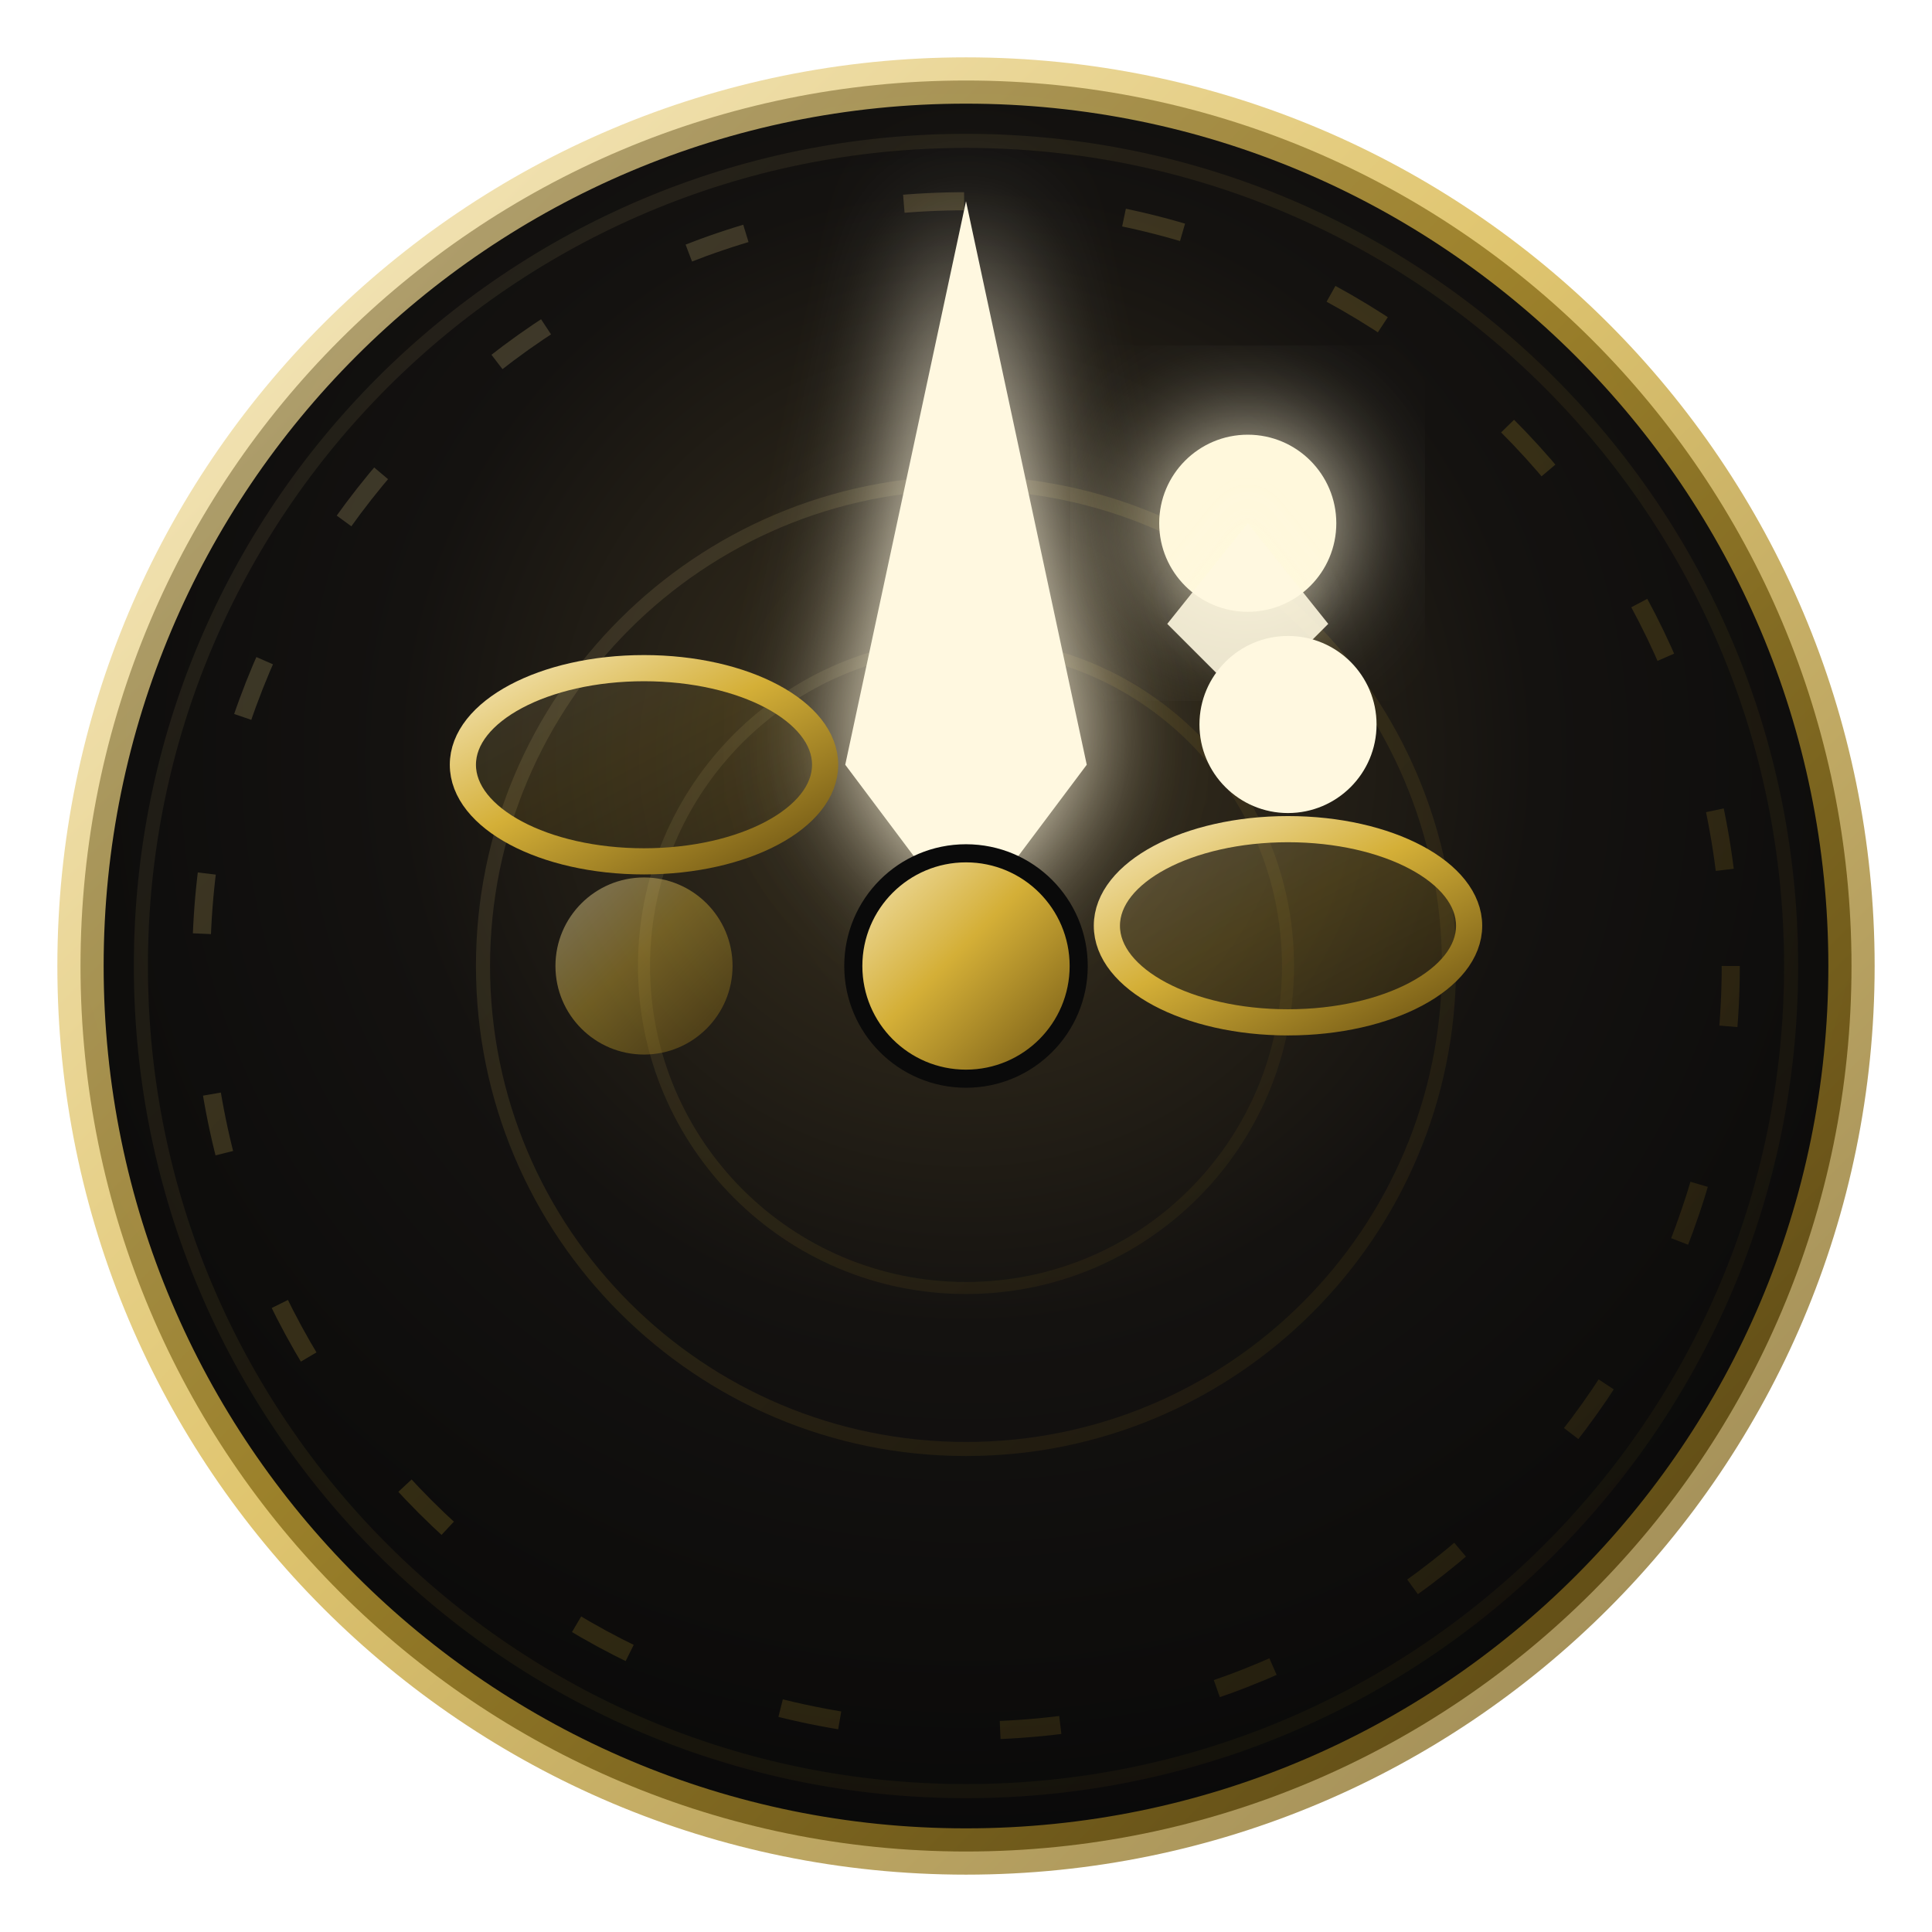
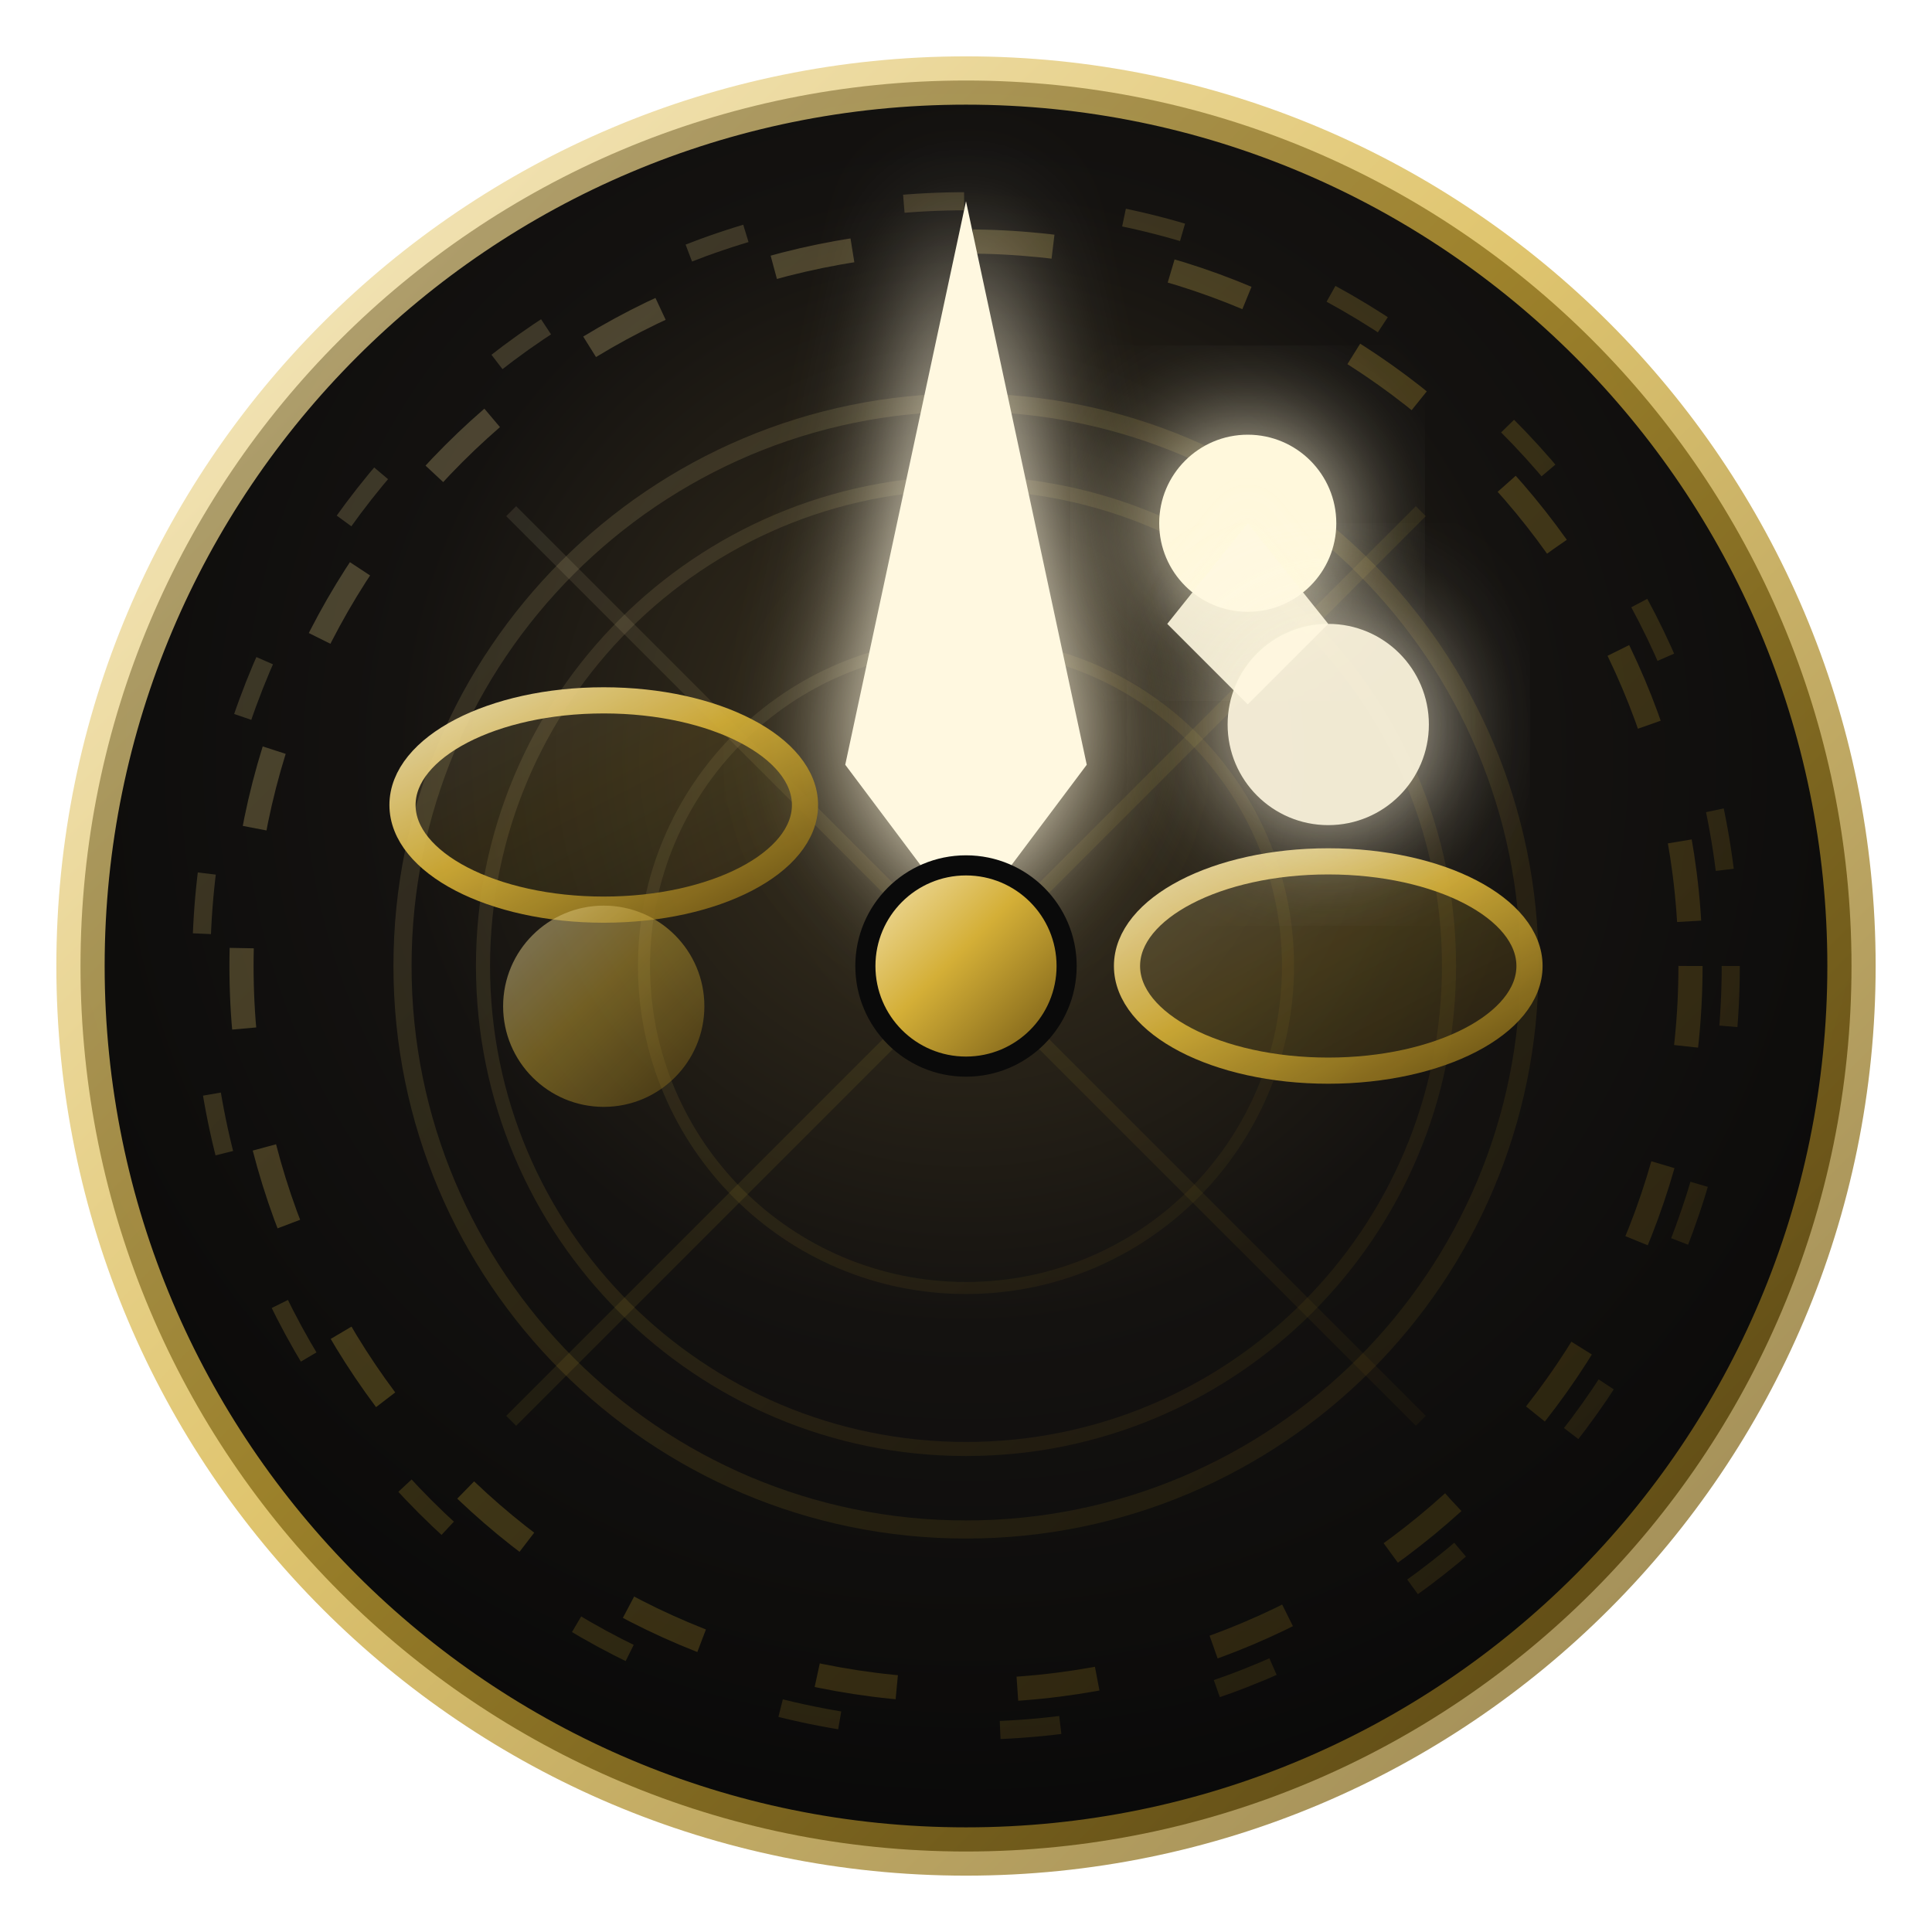
<svg xmlns="http://www.w3.org/2000/svg" viewBox="0 0 48 48" fill="none" aria-hidden="true">
  <defs>
-     <radialGradient id="drekonomieldnal3d" cx="50%" cy="38%" r="68%">
+     <radialGradient id="dchekonomieldnal3d3" cx="50%" cy="38%" r="68%">
      <stop offset="0%" stop-color="#3d3420" />
      <stop offset="48%" stop-color="#141210" />
      <stop offset="100%" stop-color="#080808" />
    </radialGradient>
-     <linearGradient id="grekonomieldnal3d" x1="0" y1="0" x2="1" y2="1">
+     <linearGradient id="gchekonomieldnal3d3" x1="0" y1="0" x2="1" y2="1">
      <stop offset="0%" stop-color="#f5e6b8" />
      <stop offset="45%" stop-color="#d4af37" />
      <stop offset="100%" stop-color="#6b5212" />
    </linearGradient>
-     <linearGradient id="frekonomieldnal3d" x1="24" y1="4" x2="30" y2="20">
+     <linearGradient id="fchekonomieldnal3d3" x1="24" y1="4" x2="30" y2="20">
      <stop offset="0%" stop-color="#fff8e0" />
      <stop offset="55%" stop-color="#ffb74d" />
      <stop offset="100%" stop-color="#c97808" />
    </linearGradient>
-     <filter id="glrekonomieldnal3d" x="-50%" y="-50%" width="200%" height="200%">
+     <filter id="glchekonomieldnal3d3" x="-50%" y="-50%" width="200%" height="200%">
      <feGaussianBlur stdDeviation="1.4" result="b" />
      <feMerge>
        <feMergeNode in="b" />
        <feMergeNode in="SourceGraphic" />
      </feMerge>
    </filter>
-     <linearGradient id="rimrekonomieldnal3d" x1="0" y1="0" x2="1" y2="1">
+     <linearGradient id="rimchekonomieldnal3d3" x1="0" y1="0" x2="1" y2="1">
      <stop offset="0%" stop-color="#5eead4" />
      <stop offset="40%" stop-color="#818cf8" />
      <stop offset="75%" stop-color="#d4af37" />
      <stop offset="100%" stop-color="#2dd4bf" />
    </linearGradient>
-     <filter id="bvrekonomieldnal3d" x="-30%" y="-30%" width="160%" height="160%">
+     <filter id="bvchekonomieldnal3d3" x="-30%" y="-30%" width="160%" height="160%">
      <feDropShadow dx="0" dy="1.2" stdDeviation="0.8" flood-color="#000" flood-opacity="0.55" />
      <feDropShadow dx="0" dy="-0.6" stdDeviation="0.4" flood-color="#fff8e0" flood-opacity="0.12" />
    </filter>
  </defs>
-   <circle cx="24" cy="24" r="22" fill="url(#drekonomieldnal3d)" stroke="url(#grekonomieldnal3d)" stroke-width="1.15" stroke-opacity="0.72" />
-   <circle cx="24" cy="24" r="20.5" stroke="url(#grekonomieldnal3d)" stroke-opacity="0.08" stroke-width="0.35" fill="none" />
-   <g stroke="url(#grekonomieldnal3d)" stroke-opacity="0.1" stroke-width="0.32">
+   <circle cx="24" cy="24" r="22" fill="url(#dchekonomieldnal3d3)" stroke="url(#gchekonomieldnal3d3)" stroke-width="1.2" stroke-opacity="0.72" />
+   <circle cx="24" cy="24" r="18" stroke="url(#gchekonomieldnal3d3)" stroke-opacity="0.26" stroke-width="0.6" stroke-dasharray="2 3" fill="none" />
+   <circle cx="24" cy="24" r="14" stroke="url(#gchekonomieldnal3d3)" stroke-opacity="0.14" stroke-width="0.45" fill="none" />
+   <g stroke="url(#gchekonomieldnal3d3)" stroke-opacity="0.1" stroke-width="0.35">
+     <line x1="24" y1="8" x2="24" y2="40" />
+     <line x1="8" y1="24" x2="40" y2="24" />
+     <line x1="12.7" y1="12.7" x2="35.3" y2="35.3" />
+     <line x1="35.3" y1="12.7" x2="12.7" y2="35.3" />
+   </g>
+   <g stroke="url(#gchekonomieldnal3d3)" stroke-opacity="0.1" stroke-width="0.32">
    <line x1="24" y1="6.5" x2="24" y2="9.2" transform="rotate(0 24 24)" />
    <line x1="24" y1="6.5" x2="24" y2="9.2" transform="rotate(22.5 24 24)" />
    <line x1="24" y1="6.5" x2="24" y2="9.2" transform="rotate(45 24 24)" />
    <line x1="24" y1="6.5" x2="24" y2="9.2" transform="rotate(67.5 24 24)" />
    <line x1="24" y1="6.5" x2="24" y2="9.2" transform="rotate(90 24 24)" />
    <line x1="24" y1="6.5" x2="24" y2="9.2" transform="rotate(112.5 24 24)" />
    <line x1="24" y1="6.5" x2="24" y2="9.2" transform="rotate(135 24 24)" />
    <line x1="24" y1="6.5" x2="24" y2="9.2" transform="rotate(157.5 24 24)" />
    <line x1="24" y1="6.5" x2="24" y2="9.2" transform="rotate(180 24 24)" />
    <line x1="24" y1="6.5" x2="24" y2="9.2" transform="rotate(202.5 24 24)" />
    <line x1="24" y1="6.5" x2="24" y2="9.2" transform="rotate(225 24 24)" />
    <line x1="24" y1="6.5" x2="24" y2="9.2" transform="rotate(247.5 24 24)" />
    <line x1="24" y1="6.5" x2="24" y2="9.2" transform="rotate(270 24 24)" />
    <line x1="24" y1="6.5" x2="24" y2="9.2" transform="rotate(292.5 24 24)" />
    <line x1="24" y1="6.5" x2="24" y2="9.2" transform="rotate(315 24 24)" />
    <line x1="24" y1="6.5" x2="24" y2="9.2" transform="rotate(337.5 24 24)" />
  </g>
-   <circle cx="24" cy="24" r="19" stroke="url(#grekonomieldnal3d)" stroke-opacity="0.2" stroke-width="0.45" stroke-dasharray="1.5 4" fill="none" />
-   <circle cx="24" cy="24" r="12" stroke="url(#grekonomieldnal3d)" stroke-opacity="0.12" stroke-width="0.35" fill="none" />
-   <circle cx="24" cy="24" r="8" stroke="url(#grekonomieldnal3d)" stroke-opacity="0.1" stroke-width="0.3" fill="none" />
-   <path d="M24 5 L27 19 L24 23 L21 19 Z" fill="url(#frekonomieldnal3d)" filter="url(#glrekonomieldnal3d)" />
-   <circle cx="31" cy="13" r="2.2" fill="#fff8dc" filter="url(#glrekonomieldnal3d)" />
-   <path d="M31 13 L29 15.5 L31 17.5 L33 15.5 Z" fill="url(#frekonomieldnal3d)" opacity="0.9" filter="url(#bvrekonomieldnal3d)" />
-   <ellipse cx="16" cy="19" rx="4.5" ry="2.4" stroke="url(#grekonomieldnal3d)" stroke-width="0.65" fill="url(#grekonomieldnal3d)" fill-opacity="0.14" />
-   <ellipse cx="32" cy="23" rx="4.5" ry="2.4" stroke="url(#grekonomieldnal3d)" stroke-width="0.65" fill="url(#grekonomieldnal3d)" fill-opacity="0.22" />
-   <circle cx="32" cy="18" r="2.2" fill="url(#frekonomieldnal3d)" />
-   <circle cx="16" cy="24" r="2.2" fill="url(#grekonomieldnal3d)" fill-opacity="0.45" />
-   <path d="M12 28 H36" stroke="url(#grekonomieldnal3d)" stroke-opacity="0.25" stroke-width="0.45" />
-   <circle cx="24" cy="24" r="2.8" fill="url(#grekonomieldnal3d)" stroke="#0a0a0a" stroke-width="0.45" />
+   <circle cx="24" cy="24" r="19" stroke="url(#gchekonomieldnal3d3)" stroke-opacity="0.2" stroke-width="0.45" stroke-dasharray="1.5 4" fill="none" />
+   <circle cx="24" cy="24" r="12" stroke="url(#gchekonomieldnal3d3)" stroke-opacity="0.12" stroke-width="0.35" fill="none" />
+   <circle cx="24" cy="24" r="8" stroke="url(#gchekonomieldnal3d3)" stroke-opacity="0.1" stroke-width="0.3" fill="none" />
+   <path d="M24 5 L27 19 L24 23 L21 19 Z" fill="url(#fchekonomieldnal3d3)" filter="url(#glchekonomieldnal3d3)" />
+   <circle cx="31" cy="13" r="2.2" fill="#fff8dc" filter="url(#glchekonomieldnal3d3)" />
+   <path d="M31 13 L29 15.5 L31 17.5 L33 15.5 Z" fill="url(#fchekonomieldnal3d3)" opacity="0.9" filter="url(#bvchekonomieldnal3d3)" />
+   <g opacity="0.93">
+     <ellipse cx="15" cy="20" rx="5" ry="2.6" stroke="url(#gchekonomieldnal3d3)" stroke-width="0.65" fill="url(#gchekonomieldnal3d3)" fill-opacity="0.14" />
+     <ellipse cx="33" cy="24" rx="5" ry="2.6" stroke="url(#gchekonomieldnal3d3)" stroke-width="0.65" fill="url(#gchekonomieldnal3d3)" fill-opacity="0.22" />
+     <circle cx="33" cy="18" r="2.5" fill="url(#fchekonomieldnal3d3)" filter="url(#glchekonomieldnal3d3)" />
+     <circle cx="15" cy="25" r="2.5" fill="url(#gchekonomieldnal3d3)" fill-opacity="0.5" />
+     <path d="M11 30 H37" stroke="url(#gchekonomieldnal3d3)" stroke-width="0.55" stroke-opacity="0.3" />
+     <path d="M24 12 L24 16" stroke="url(#gchekonomieldnal3d3)" stroke-width="0.5" stroke-opacity="0.4" />
+   </g>
+   <circle cx="24" cy="24" r="2.5" fill="url(#gchekonomieldnal3d3)" stroke="#0a0a0a" stroke-width="0.5" />
</svg>
